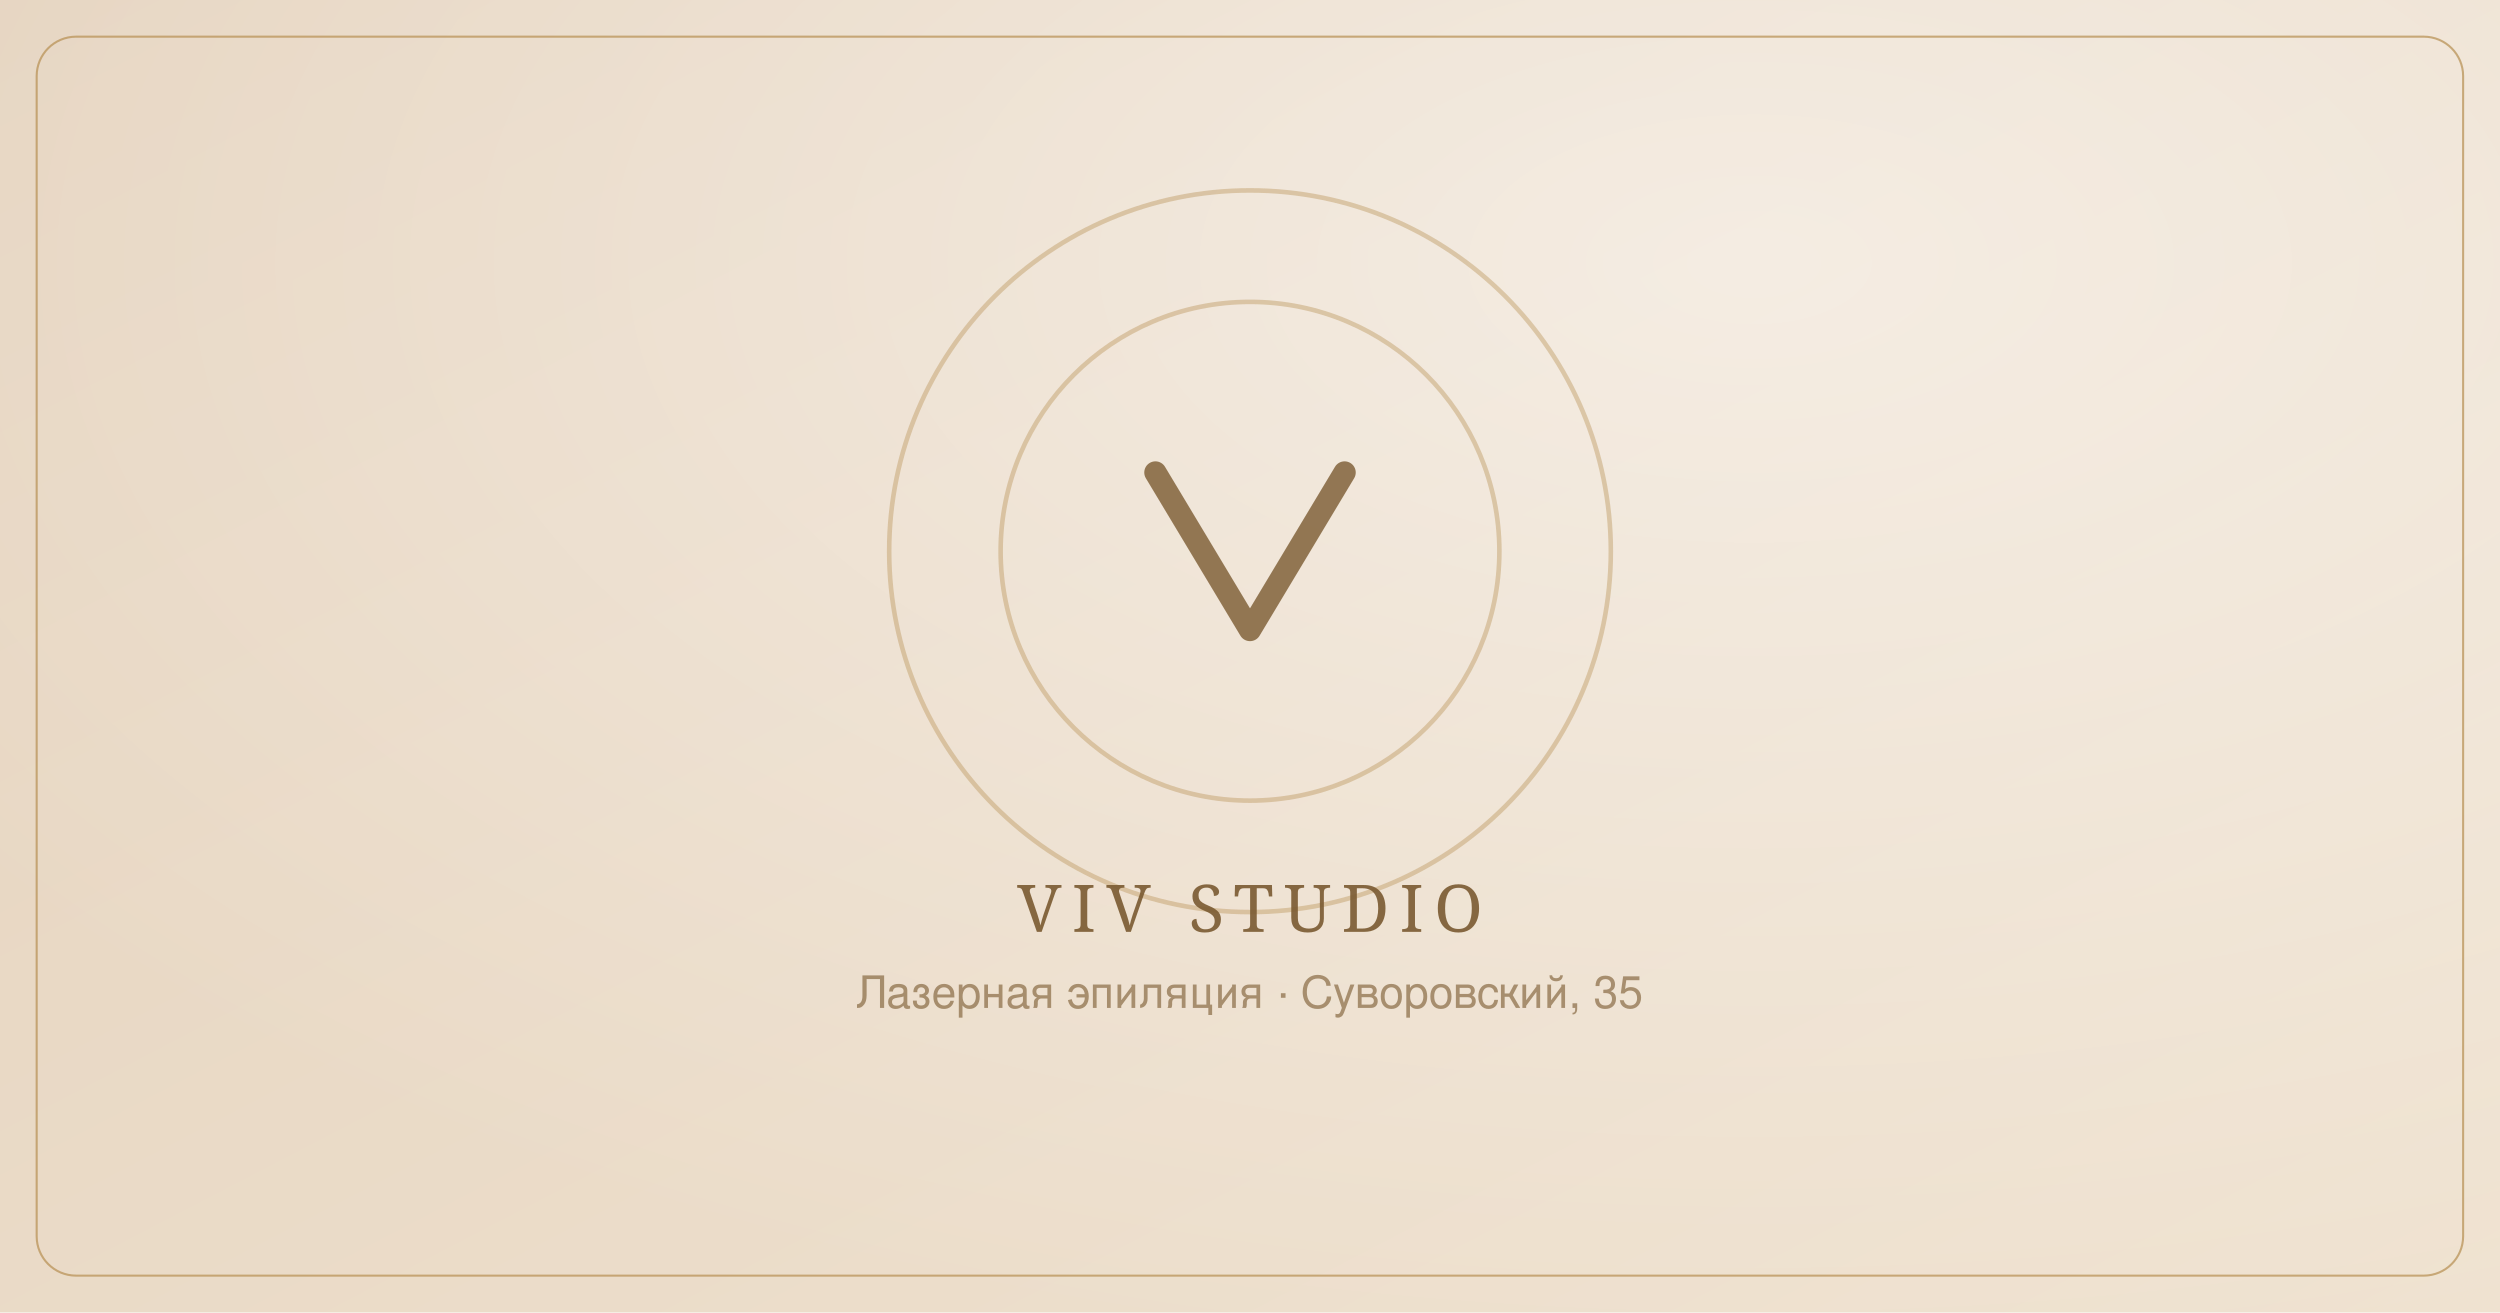
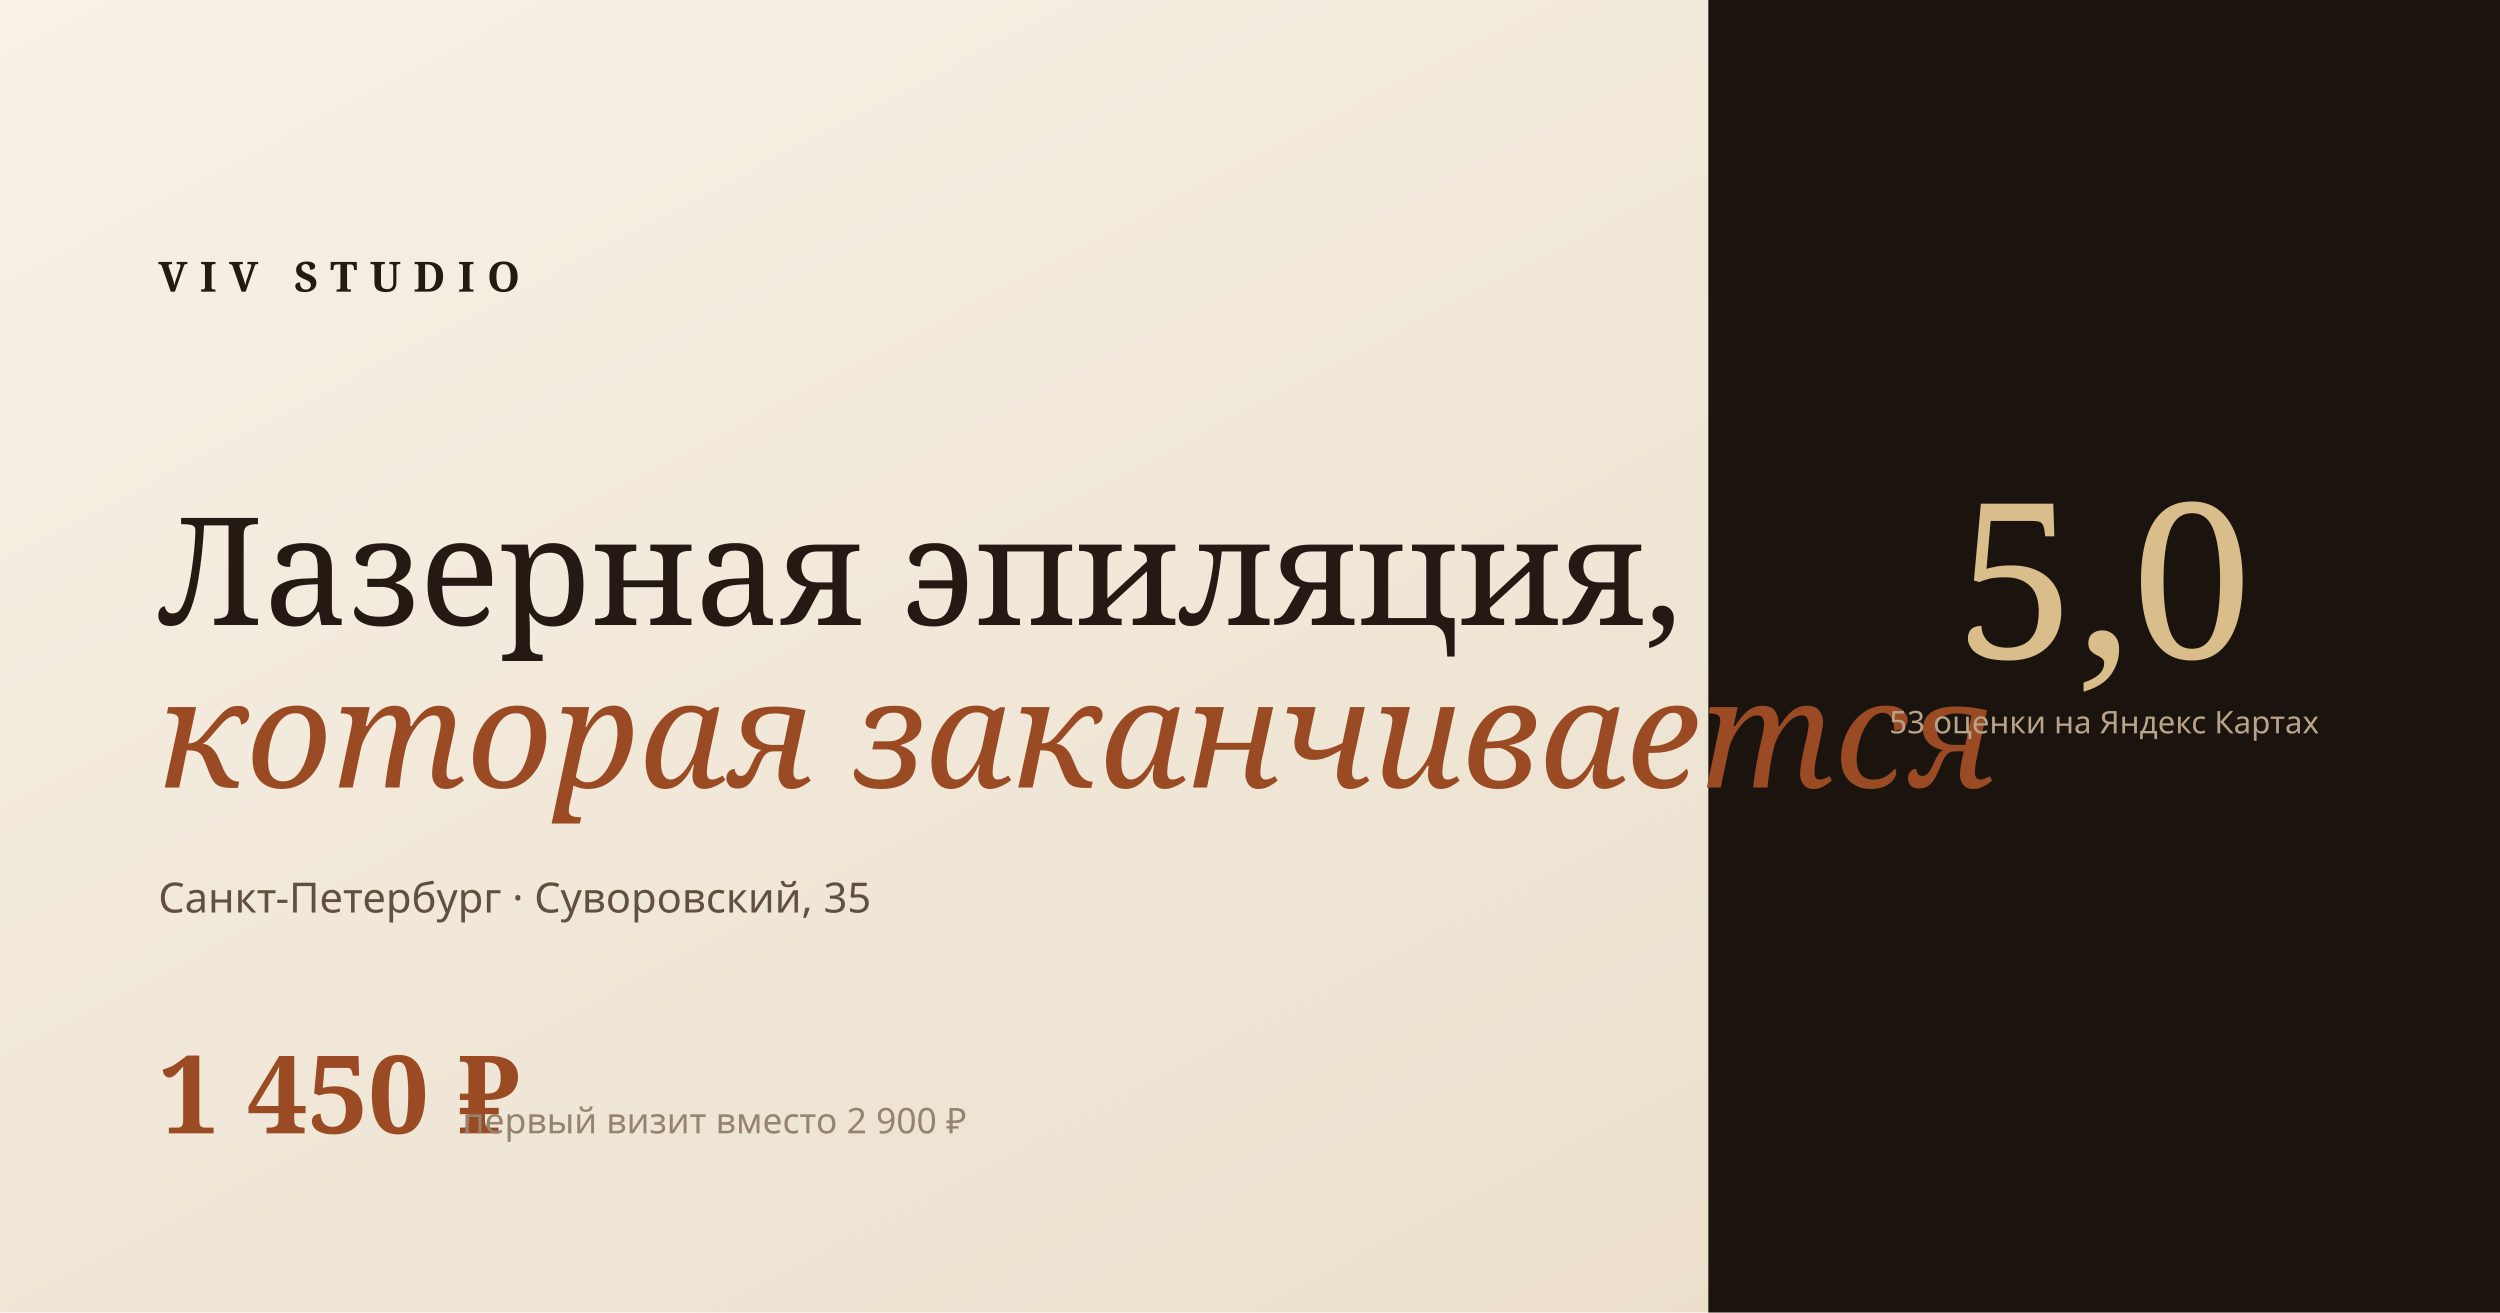
- <svg xmlns="http://www.w3.org/2000/svg" viewBox="0 0 1200 630" width="1200" height="630" role="img" aria-label="Лазерная эпиляция · Суворовский, 35">
+ <svg xmlns="http://www.w3.org/2000/svg" viewBox="0 0 1200 630" width="1200" height="630" role="img" aria-label="VIV Studio — лазерная эпиляция, Санкт-Петербург">
  <defs>
    <linearGradient id="g" x1="0" y1="0" x2="1" y2="1">
-       <stop offset="0" stop-color="#E5D3BE" />
-       <stop offset="1" stop-color="#EFE2D0" />
+       <stop offset="0" stop-color="#F7F1E7" />
+       <stop offset="1" stop-color="#E9DCC7" />
    </linearGradient>
-     <radialGradient id="r" cx="0.7" cy="0.2" r="0.85">
-       <stop offset="0" stop-color="#FFFFFF" stop-opacity=".5" />
-       <stop offset="1" stop-color="#FFFFFF" stop-opacity="0" />
-     </radialGradient>
  </defs>
  <rect width="1200" height="630" fill="url(#g)" />
-   <rect width="1200" height="630" fill="url(#r)" />
-   <rect x="17.6" y="17.6" width="1164.7" height="594.7" rx="18.9" fill="none" stroke="#B99358" stroke-width="1" opacity=".75" />
-   <g opacity=".42" fill="none" stroke="#B99358" stroke-width="2.21">
-     <circle cx="600.0" cy="264.6" r="119.7" />
-     <circle cx="600.0" cy="264.6" r="173.2" />
+   <rect x="820" width="380" height="630" fill="#1B130E" />
+   <g font-family="Cormorant, Georgia, serif" fill="#241A13">
+     <text x="76" y="140" font-size="20" letter-spacing="6" font-weight="600">VIV STUDIO</text>
+     <text x="76" y="300" font-size="72" font-weight="500">Лазерная эпиляция,</text>
+     <text x="76" y="378" font-size="72" font-weight="500" font-style="italic" fill="#9A4B24">которая заканчивается</text>
  </g>
-   <g transform="translate(600.0 264.6)">
-     <path d="M-45.4 -37.8L0 37.8L45.4 -37.8" fill="none" stroke="#7A5A31" stroke-width="10.71" stroke-linecap="round" stroke-linejoin="round" opacity=".8" />
+   <g font-family="Golos, Manrope, sans-serif" fill="#61503F" font-size="20">
+     <text x="76" y="438">Санкт-Петербург · Суворовский, 35</text>
  </g>
-   <text x="600.0" y="447.3" text-anchor="middle" font-family="Georgia, serif" font-size="31.5" fill="#7A5A31" opacity=".9" letter-spacing="5.0">VIV STUDIO</text>
-   <text x="600.0" y="483.8" text-anchor="middle" font-family="Helvetica, Arial, sans-serif" font-size="21.4" fill="#7A5A31" opacity=".62">Лазерная эпиляция · Суворовский, 35</text>
+   <g font-family="Cormorant, Georgia, serif" fill="#9A4B24">
+     <text x="76" y="544" font-size="52" font-weight="600">1 450 ₽</text>
+   </g>
+   <g font-family="Golos, Manrope, sans-serif" fill="#96836E" font-size="17">
+     <text x="222" y="544">первый визит вместо 2 900 ₽</text>
+   </g>
+   <g font-family="Cormorant, Georgia, serif" fill="#D9BE8C" text-anchor="middle">
+     <text x="1010" y="316" font-size="104" font-weight="500">5,0</text>
+   </g>
+   <g font-family="Golos, Manrope, sans-serif" fill="#B7A48A" font-size="15" text-anchor="middle">
+     <text x="1010" y="352">53 оценки на Яндекс Картах</text>
+   </g>
</svg>
